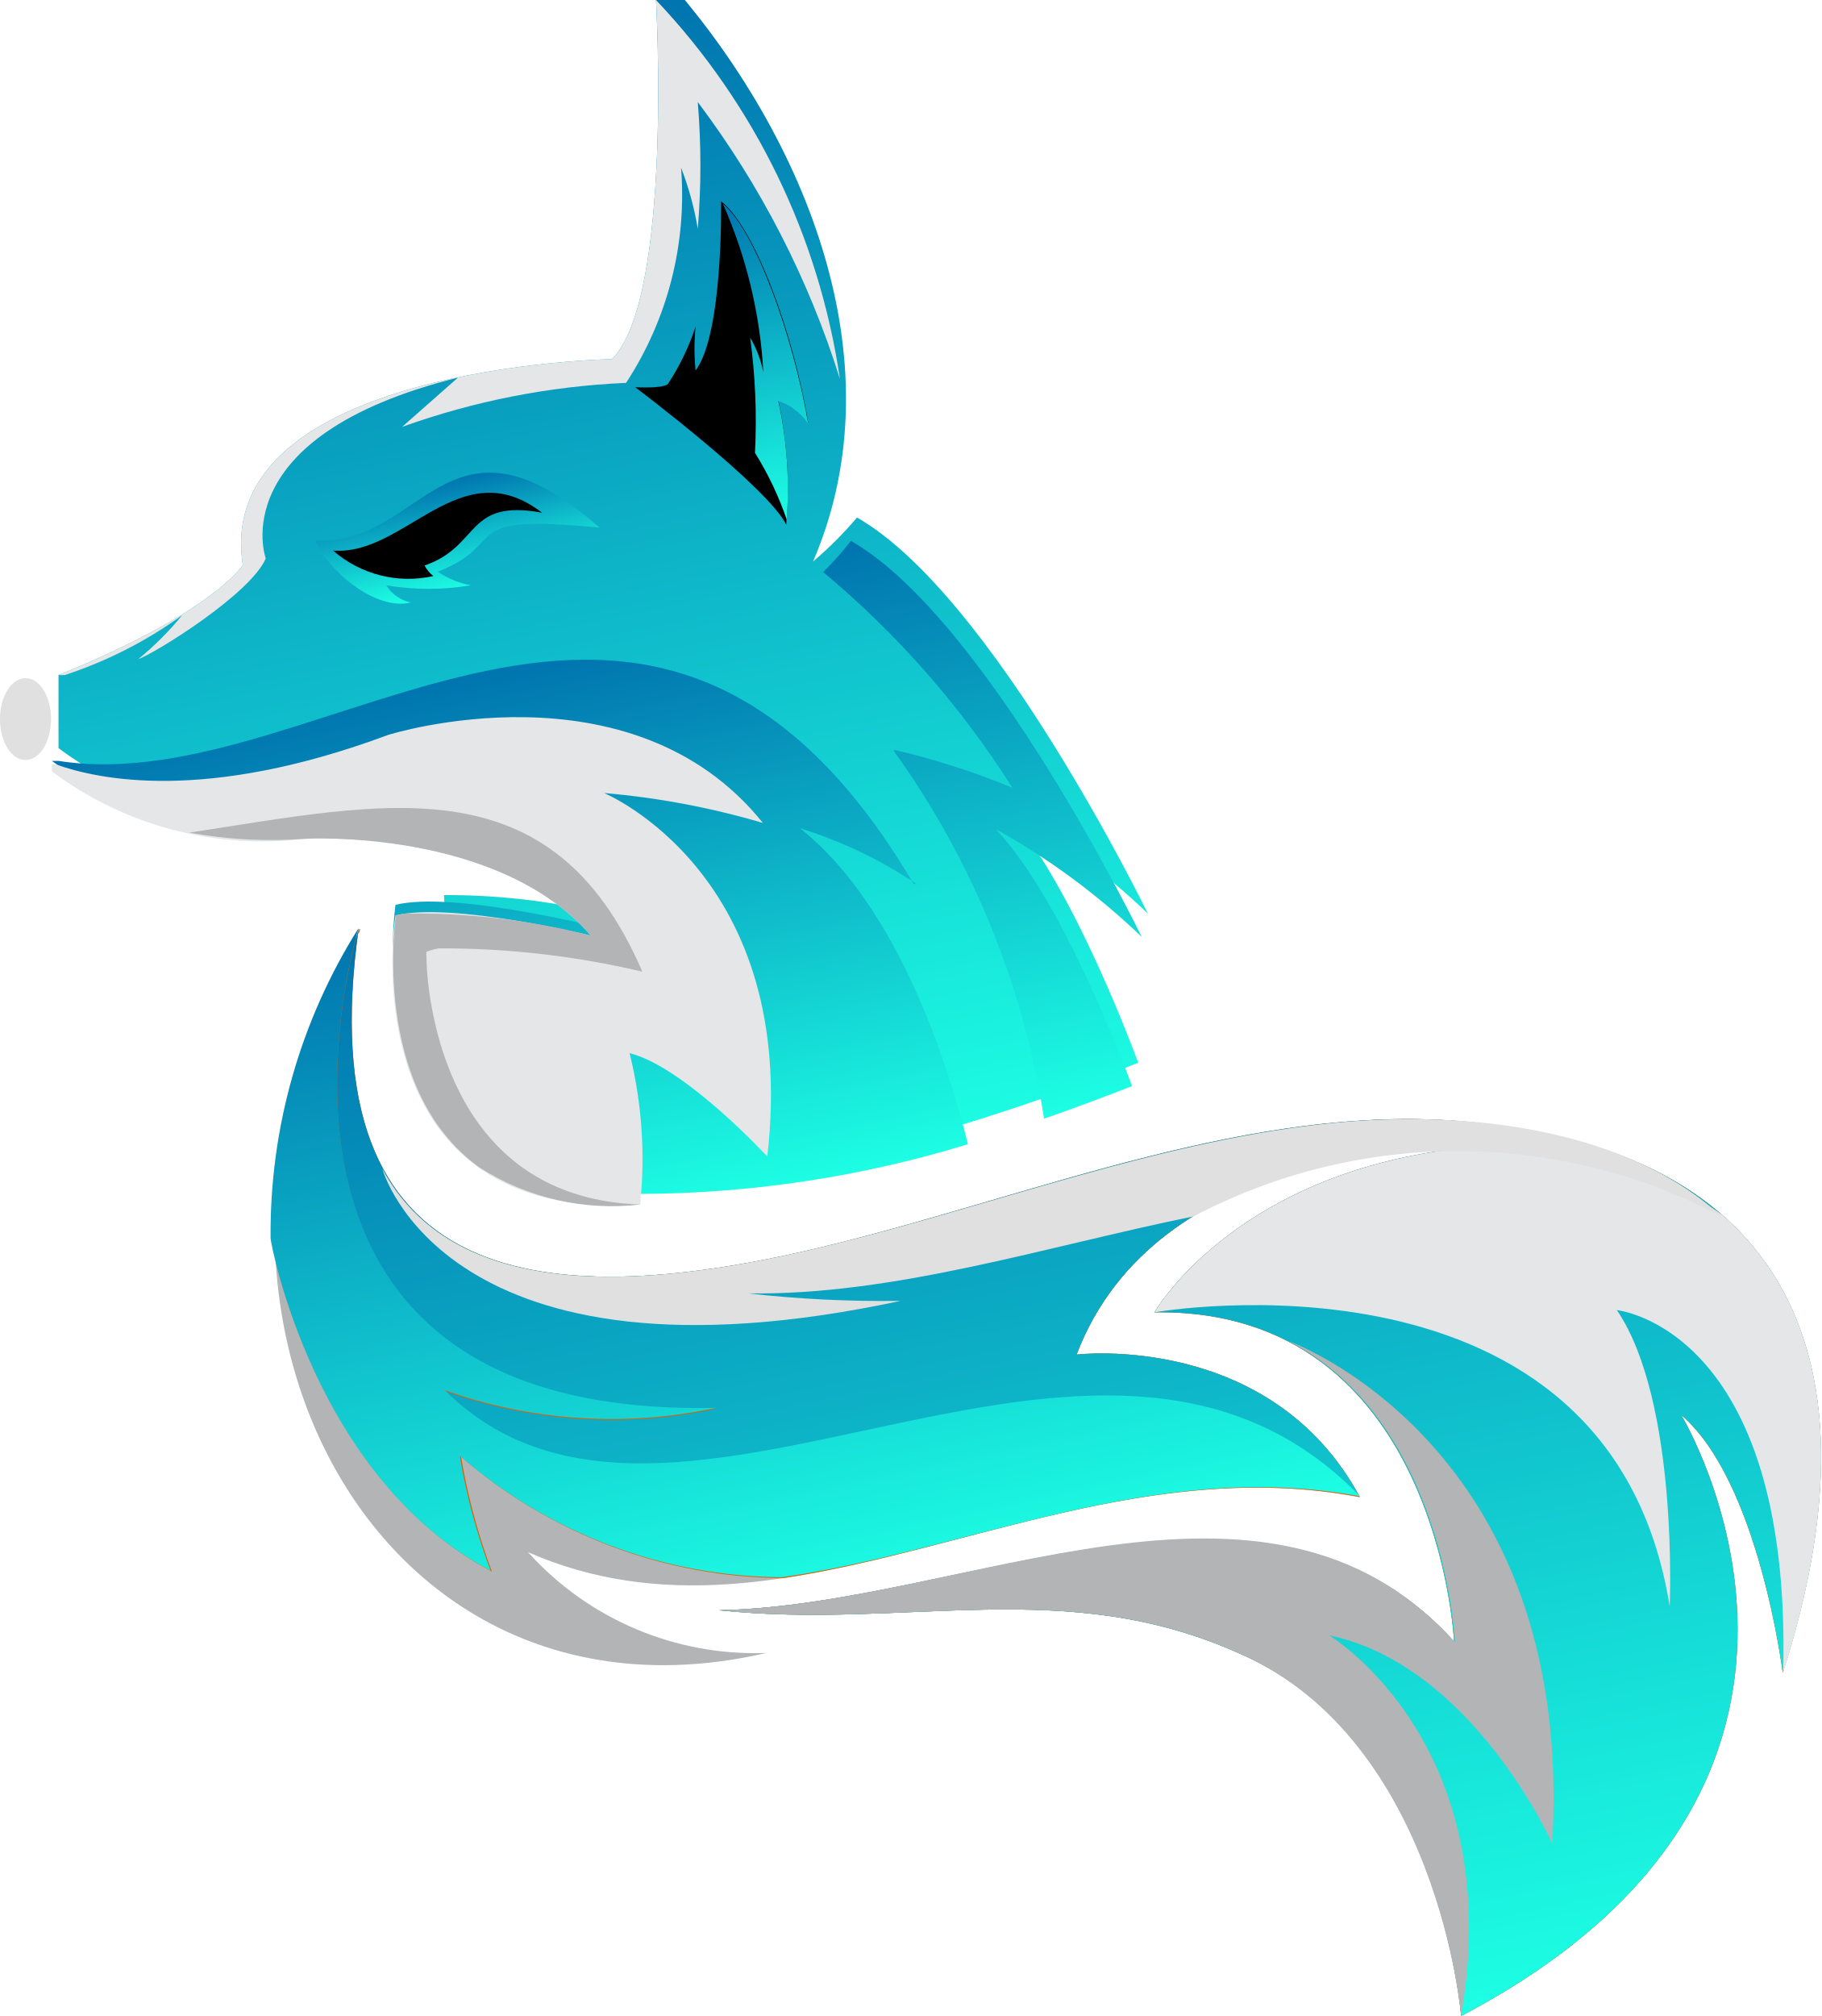
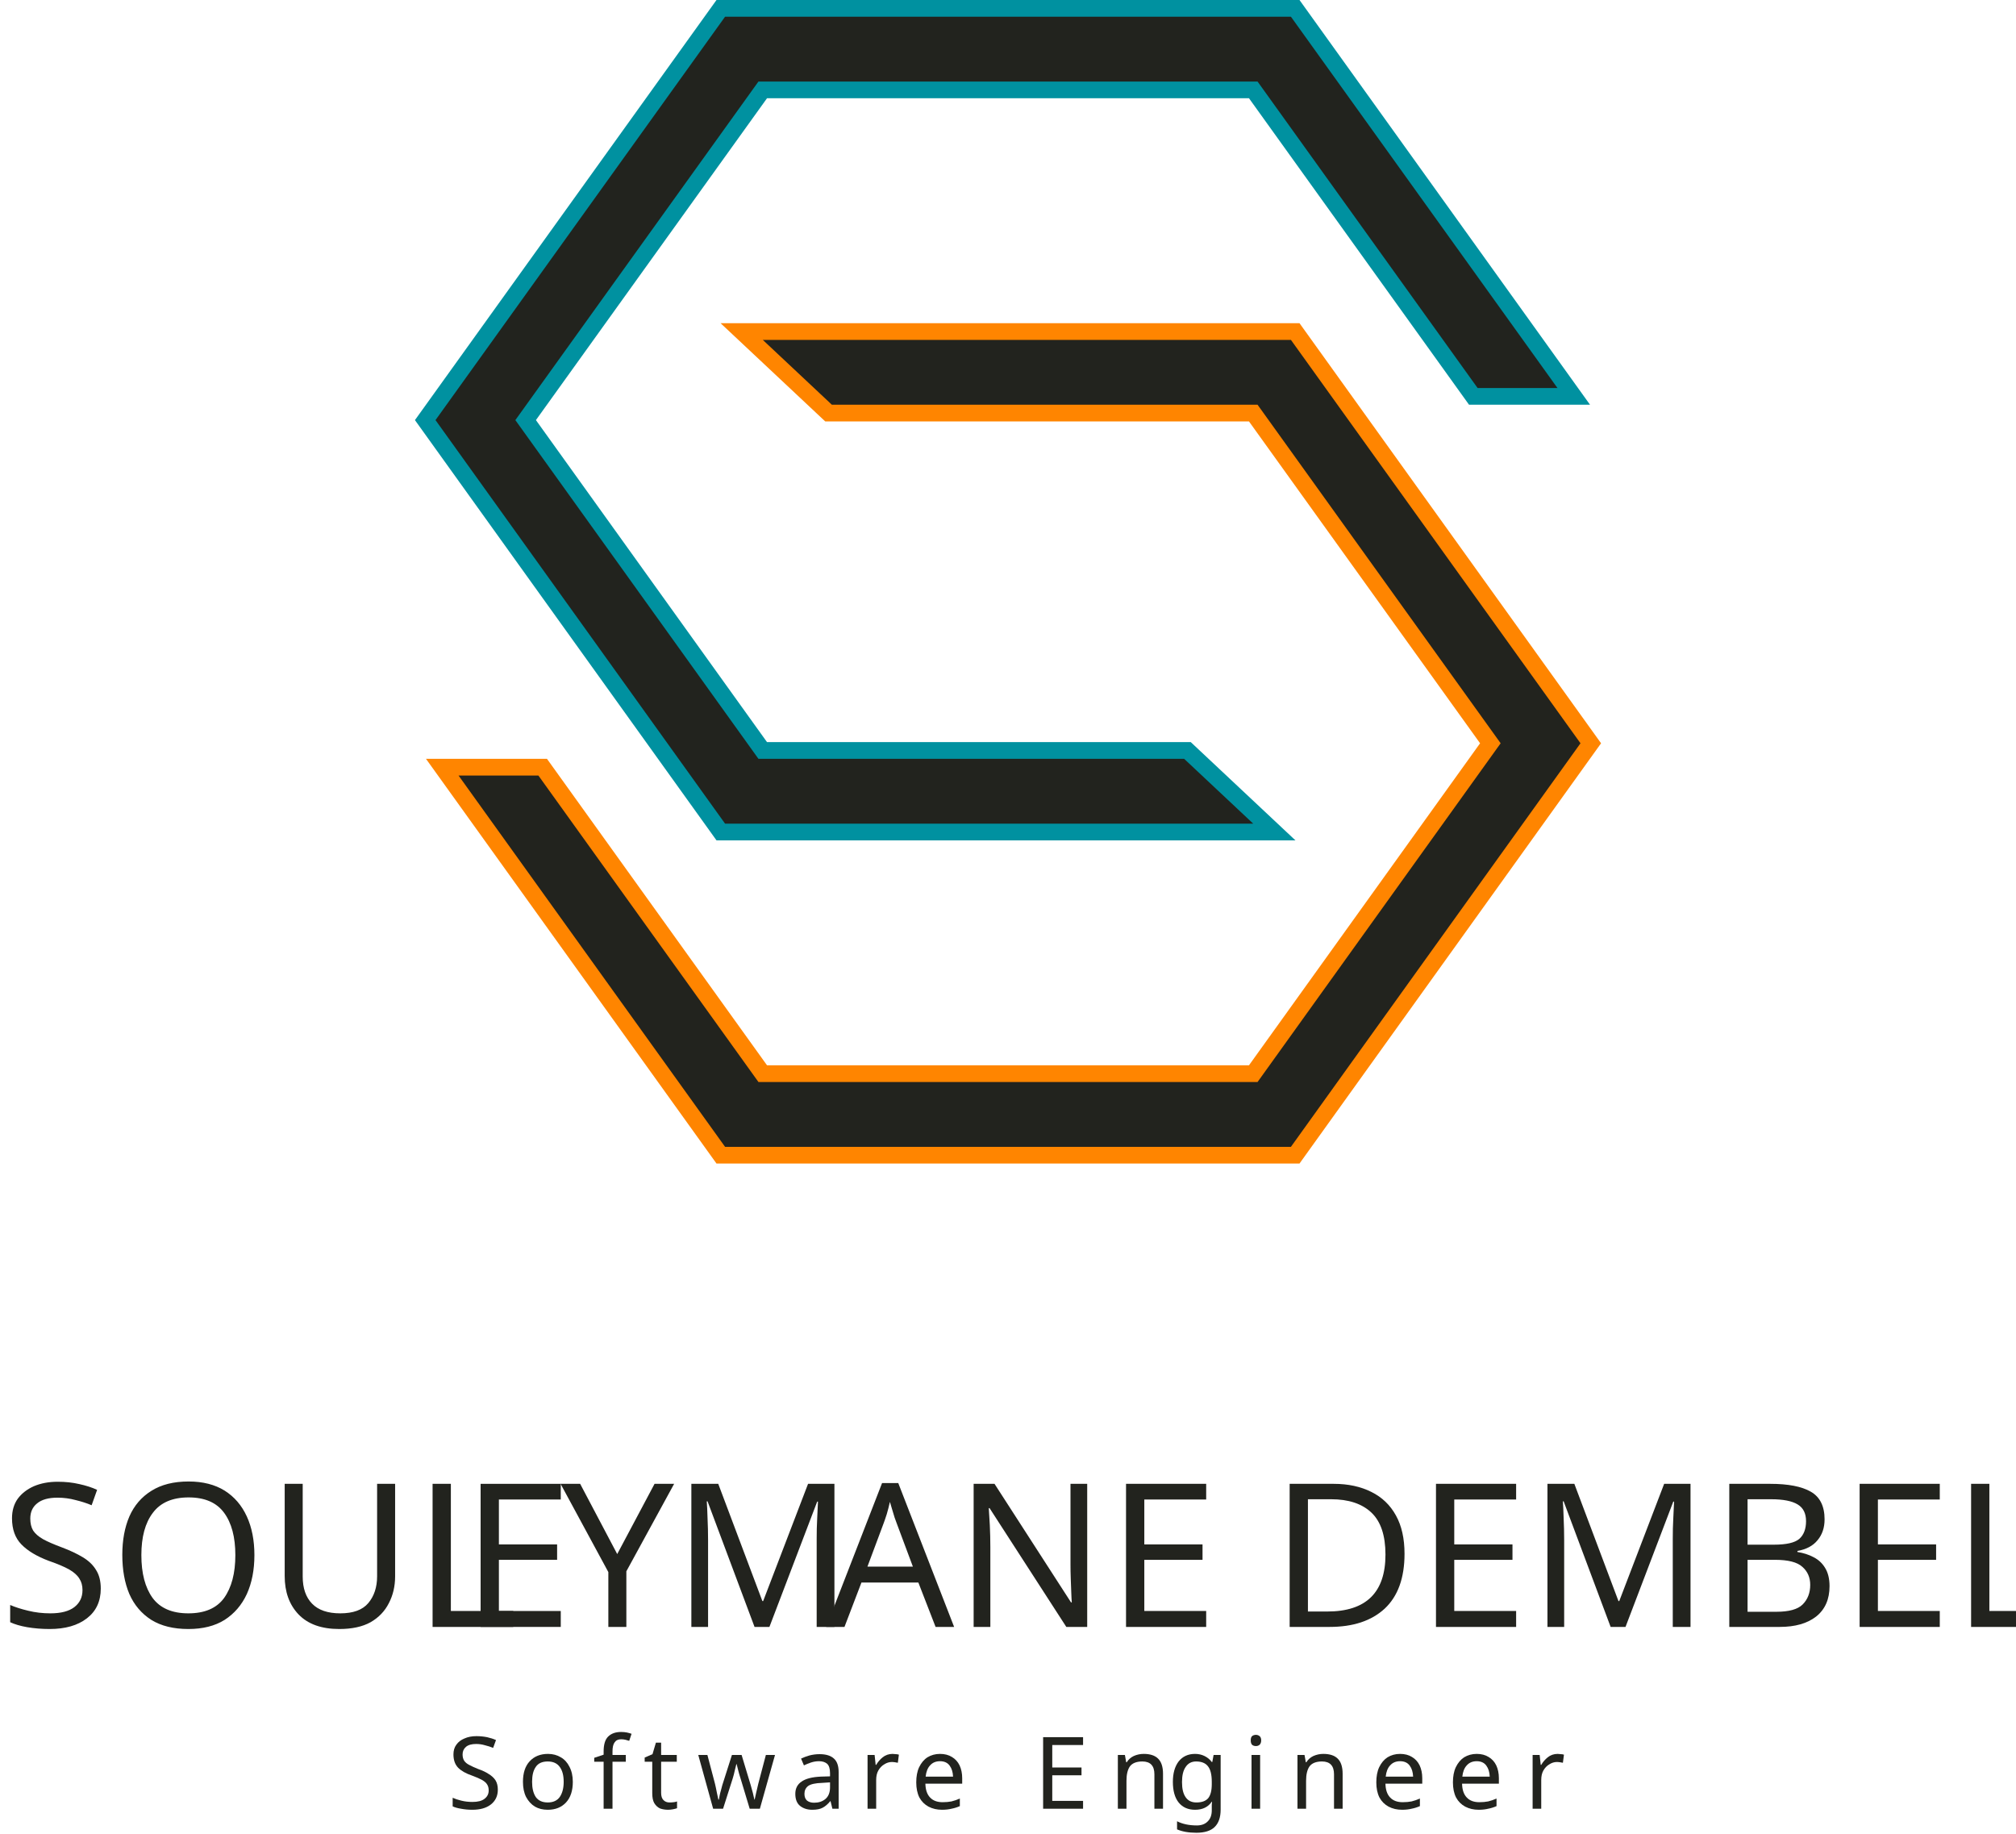
- <svg xmlns="http://www.w3.org/2000/svg" xmlns:xlink="http://www.w3.org/1999/xlink" viewBox="0 0 41.4 45.81">
-   <style>
-   .cls-1, .cls-10, .cls-11, .cls-12, .cls-2, .cls-3, .cls-4, .cls-5, .cls-6, .cls-7, .cls-8, .cls-9 {
-         fill-rule: evenodd;
+ <svg xmlns="http://www.w3.org/2000/svg" viewBox="0 0 120.66 109.74">
+   <defs>
+     <style>
+       .cls-1 {
+         font-size: 12px;
+         font-family: Oswald-Medium, Oswald Medium;
+         font-weight: 500;
      }

-       .cls-1 {
-         fill: url(#linear-gradient);
+       .cls-1, .cls-12, .cls-13, .cls-4 {
+         fill: #22231e;
      }

      .cls-2 {
-         fill: #e4e6e7;
+         letter-spacing: 0em;
      }

      .cls-3 {
-         fill: url(#linear-gradient-2);
+         letter-spacing: -0.01em;
+       }
+ 
+       .cls-4 {
+         font-size: 6px;
+         font-family: Oswald-Light, Oswald Light;
+         font-weight: 300;
+         letter-spacing: 0.21em;
      }

      .cls-5 {
-         fill: url(#linear-gradient-3);
+         letter-spacing: 0.2em;
      }

      .cls-6 {
-         fill: url(#linear-gradient-4);
+         letter-spacing: 0.21em;
      }

      .cls-7 {
-         fill: url(#linear-gradient-5);
+         letter-spacing: 0.21em;
      }

      .cls-8 {
-         fill: #b2b4b5;
+         letter-spacing: 0.2em;
      }

      .cls-9 {
-         fill: #e06004;
+         letter-spacing: 0.2em;
      }

      .cls-10 {
-         fill: url(#linear-gradient-6);
+         letter-spacing: 0.19em;
      }

      .cls-11 {
-         fill: #e0e0e0;
+         letter-spacing: 0.19em;
      }

      .cls-12 {
-         fill: url(#linear-gradient-7);
+         stroke: #0091a0;
      }
- </style>
-   <defs>
-     <linearGradient id="linear-gradient" x1="9.74" y1="1.08" x2="15.27" y2="27.59" gradientUnits="userSpaceOnUse">
-       <stop offset="0" stop-color="#0074af" />
-       <stop offset="1" stop-color="#1dffe4" />
-     </linearGradient>
-     <linearGradient id="linear-gradient-2" x1="10.14" y1="10.9" x2="10.66" y2="13.39" xlink:href="#linear-gradient" />
-     <linearGradient id="linear-gradient-3" x1="16.64" y1="4.57" x2="18.15" y2="11.78" xlink:href="#linear-gradient" />
-     <linearGradient id="linear-gradient-4" x1="10.26" y1="15.4" x2="12.91" y2="28.09" xlink:href="#linear-gradient" />
-     <linearGradient id="linear-gradient-5" x1="21.23" y1="11.93" x2="24.03" y2="25.36" xlink:href="#linear-gradient" />
-     <linearGradient id="linear-gradient-6" x1="22.28" y1="18.15" x2="28.27" y2="46.84" xlink:href="#linear-gradient" />
-     <linearGradient id="linear-gradient-7" x1="16.12" y1="19.44" x2="19.65" y2="36.37" xlink:href="#linear-gradient" />
+ 
+       .cls-12, .cls-13 {
+         stroke-miterlimit: 10;
+       }
+ 
+       .cls-13 {
+         stroke: #ff8500;
+       }
+     </style>
  </defs>
  <g id="Layer_2" data-name="Layer 2">
-     <g id="logo">
+     <g id="OBJECTS">
      <g>
-         <path class="cls-1" d="M14.91,0s.39,6.77-1,8.16c0,0-9.1.16-8.39,4.68,0,0-.66,1.07-4.19,2.5v0h0v0h0v0h0v0h0v0h0v0h0v0h0v0h0v0h0v0h0v0h0v0h0v0h0v0h0v0h0v0h0v0h0v0h0v0h0v0h0v0h0v0h0v0h0v.08h0v0h0v0h0v0h0v0h0v0h0v0h0v0h0v0h0v0h0v0h0v0h0v0h0v0h0v0h0V17h0v0h0v0h0v0h0v0h0v0h0v0h0v0h0v0h0v0h0v0h0v0h0v0h0v0h0v0h0v0h0v0h0a8,8,0,0,0,5.76,1.53s4.36-.25,6.49,2.2a15,15,0,0,0-3.49-.39s.17,1.9-.45,2.65c.35,7.17,13.2,2.36,16.23,1.16,0,0-1.52-4.2-3.1-5.84a16,16,0,0,1,3.32,2.45s-3.51-7.23-6.61-9a8.79,8.79,0,0,1-1,1c2-4.64-.3-9.89-3.44-13.37" />
-         <path class="cls-2" d="M14.91,0s.39,6.77-1,8.16c0,0-9.1.16-8.39,4.68,0,0-.66,1.07-4.19,2.5h0v0h.14a9.7,9.7,0,0,0,2.67-1.36,6.91,6.91,0,0,1-1,1c.41-.15,2.56-1.49,2.9-2.29,0,0-1-2.77,4.37-4.11L9.14,9.7a17.29,17.29,0,0,1,5.09-1,7.8,7.8,0,0,0,1.25-4.89,7,7,0,0,1,.38,1.39,17.48,17.48,0,0,0,0-2.88,20.74,20.74,0,0,1,3.23,6.29A15.85,15.85,0,0,0,14.91,0" />
-         <path class="cls-3" d="M7.17,12.28c2.46.13,3-3.32,6.46-.29-3.33-.33-2,.34-3.68,1a2,2,0,0,0,.75.31,5.79,5.79,0,0,1-1.92,0,.86.86,0,0,0,.56.39c-.81.2-1.88-.73-2.17-1.39" />
-         <path class="cls-4" d="M16.39,4.58s.05,3-.58,3.84a5,5,0,0,1,0-1,5.37,5.37,0,0,1-.62,1.29s0,.12-.75.09c0,0,3,2.26,3.43,3.12a9.47,9.47,0,0,0-.18-2.83,1.31,1.31,0,0,1,.68.52c-.34-2.07-1.24-4.5-2-5.05" />
-         <path class="cls-5" d="M17.88,11.83a9.3,9.3,0,0,0-.19-2.72,1.31,1.31,0,0,1,.68.52c-.34-2-1.21-4.41-1.94-5v0a10.9,10.9,0,0,1,.92,3.83,2.52,2.52,0,0,0-.3-.79,14.05,14.05,0,0,1,.11,2.62,7.39,7.39,0,0,1,.73,1.54" />
-         <path class="cls-4" d="M7.57,12.51c1.64.13,2.89-2.29,4.75-.86-1.75-.32-1.39.76-2.67,1.2a.72.72,0,0,0,.2.24,2.6,2.6,0,0,1-2.28-.58" />
-         <path class="cls-6" d="M20.77,20.09c-6-10.15-13.39-1.85-19.44-2.8H1.18a8,8,0,0,0,5.76,1.53s4.36-.25,6.49,2.2h0c-.1,0-3.15-.77-4.44-.46,0,0-1.06,7,5.56,6.57A25.77,25.77,0,0,0,22,26c-.42-1.71-1.57-5.41-3.82-7.18a10.14,10.14,0,0,1,2.64,1.26" />
-         <path class="cls-2" d="M1.18,17.53a8,8,0,0,0,5.76,1.53s4.36-.25,6.49,2.2c0,0-3.16-.77-4.44-.46-.1.56-.81,7,5.56,6.57a10,10,0,0,0-.24-3.44c1.26.32,3.13,2.35,3.13,2.35.74-6.42-3.71-8.26-3.71-8.26a18.27,18.27,0,0,1,3.61.68c-3-3.74-8.52-2-8.52-2-4.19,1.56-6.62,1-7.55.67H1.18Z" />
-         <path class="cls-7" d="M20.32,17.07a19.34,19.34,0,0,1,3.41,8.35c.84-.29,1.53-.56,2-.74,0,0-1.52-4.2-3.1-5.84a16,16,0,0,1,3.32,2.45s-3.51-7.23-6.61-9a7.14,7.14,0,0,1-.63.71,21,21,0,0,1,4.3,4.9,17.31,17.31,0,0,0-2.68-.86" />
-         <path class="cls-8" d="M8.15,21.11C7,29.35,12.36,29.92,19,28.26c4.59-1.14,9.49-3.18,14.24-2.78,7.4.63,9.57,5.41,7.28,12.53,0,0-.54-4.35-2.31-5.86,0,0,5.09,8.37-5,13.66,0,0-.49-6.25-5-8.22-4-1.82-7.61-.55-11.87-1,5.59-.11,12.44-4,16.71.71,0,0-.36-7.58-6.81-7.48,0,0,1.71-3,6.58-3.68,0,0-6.52-.16-8.35,4.64,0,0,4.41-.53,6.44,3.24C24,32.71,18,37.9,12,35.27a6.94,6.94,0,0,0,5.42,2.29c-9.15,2.12-14.2-8.31-9.22-16.45" />
-         <path class="cls-9" d="M8.15,21.11C7,29.35,12.36,29.92,19,28.26c4.59-1.14,9.49-3.18,14.24-2.78,7.4.63,9.57,5.41,7.28,12.53,0,0-.54-4.35-2.31-5.86,0,0,5.09,8.37-5,13.66,0,0-.49-6.25-5-8.22-4-1.82-7.61-.55-11.87-1,5.59-.11,12.44-4,16.71.71,0,0-.36-7.58-6.81-7.48,0,0,1.71-3,6.58-3.68,0,0-6.52-.16-8.35,4.64,0,0,4.41-.53,6.44,3.24-4.67-.89-8.95,1.22-13.11,1.84a11.27,11.27,0,0,1-7.32-2.76,14,14,0,0,0,.7,2.61c-4-2.1-5-7.44-5-7.55a13,13,0,0,1,2-7" />
-         <path class="cls-10" d="M8.15,21.11C7,29.35,12.36,29.92,19,28.26c4.59-1.14,9.49-3.18,14.24-2.78,7.4.63,9.57,5.41,7.28,12.53,0,0-.54-4.35-2.31-5.86,0,0,5.09,8.37-5,13.66,0,0-.49-6.25-5-8.22-4-1.82-7.61-.55-11.87-1,5.59-.11,12.44-4,16.71.71,0,0-.36-7.58-6.81-7.48,0,0,1.71-3,6.58-3.68,0,0-6.52-.16-8.35,4.64,0,0,4.41-.53,6.44,3.24-6-6.19-15.66,2.7-20.8-2.41a11.3,11.3,0,0,0,6.17.4c-11.61.26-8.13-10.9-8.13-10.9" />
-         <path class="cls-2" d="M39.16,27.62C41.62,29.78,42,33.4,40.53,38c.2-7.83-3.78-8.23-3.78-8.23,1.41,2.08,1.2,6.73,1.2,6.73C36.59,28,26.24,29.82,26.24,29.82s1.71-3,6.58-3.68c0,0,4-.25,6.34,1.48" />
-         <path class="cls-8" d="M33.05,37.3c-4.27-4.75-11.12-.82-16.71-.71,4.26.45,7.91-.82,11.87,1,4.48,2,5,8.22,5,8.22,1.07-6.21-3-8.65-3-8.65,3.26.68,5.07,4.73,5.07,4.73.54-9.1-6-11.42-6-11.42,3.56,1.82,3.79,6.83,3.79,6.83" />
-         <path class="cls-11" d="M17,29.39c3.34.05,6.82-1.08,10.13-1.75a12.88,12.88,0,0,1,12,0C36.82,25.53,33,25.2,30,25.55c-3.7.42-7.43,1.83-11,2.71-4.68,1.17-8.73,1.23-10.31-1.7v0s1.42,5.22,11.78,3A27.45,27.45,0,0,1,17,29.39" />
-         <path class="cls-11" d="M.58,15.41c.32,0,.58.41.58.93s-.26.93-.58.93S0,16.86,0,16.34s.26-.93.58-.93" />
-         <path class="cls-12" d="M30.91,34c-6-6.19-15.66,2.7-20.8-2.41a11.3,11.3,0,0,0,6.17.4c-11.61.26-8.13-10.9-8.13-10.9a13,13,0,0,0-2,7.05c0,.11,1,5.45,5,7.55a14,14,0,0,1-.7-2.61,11.27,11.27,0,0,0,7.32,2.76C22,35.24,26.24,33.13,30.91,34" />
-         <path class="cls-8" d="M6.94,19.06s4.36-.25,6.49,2.2a16.09,16.09,0,0,0-4.25-.5L9,20.8s-.6,3.94,1.9,5.73a5.58,5.58,0,0,0,3.66.84c-3.44-.11-4.45-2.84-4.75-4.5a7,7,0,0,1-.12-1.24,1.36,1.36,0,0,1,.28-.08,19.76,19.76,0,0,1,4.63.53C12.54,17.3,8.78,18.24,4.3,18.92a10.42,10.42,0,0,0,2.64.14m7.61,8.31Z" />
+         <g>
+           <text class="cls-1" transform="translate(0 97.36)">SOUL<tspan class="cls-2" x="27.61" y="0">E</tspan>
+             <tspan class="cls-3" x="33.55" y="0">YM</tspan>
+             <tspan x="49.45" y="0">ANE DEMBELE</tspan>
+           </text>
+           <text class="cls-4" transform="translate(26.78 108.24)">S<tspan class="cls-5" x="4.19" y="0">o</tspan>
+             <tspan class="cls-6" x="8.69" y="0">f</tspan>
+             <tspan class="cls-7" x="11.71" y="0">t</tspan>
+             <tspan class="cls-8" x="14.95" y="0">w</tspan>
+             <tspan class="cls-9" x="20.54" y="0">a</tspan>
+             <tspan class="cls-10" x="24.63" y="0">r</tspan>
+             <tspan class="cls-9" x="27.73" y="0">e En</tspan>
+             <tspan class="cls-11" x="43.09" y="0">g</tspan>
+             <tspan class="cls-5" x="47.61" y="0">ineer</tspan>
+           </text>
+         </g>
+         <g>
+           <polygon class="cls-12" points="45.65 44.91 31.46 25.14 45.65 5.38 75.01 5.38 88.18 23.72 94.19 23.72 77.52 0.5 43.14 0.5 25.45 25.14 43.14 49.79 76.27 49.79 71.07 44.91 45.65 44.91" />
+           <polygon class="cls-13" points="77.52 19.84 44.39 19.84 49.59 24.72 75.01 24.72 89.2 44.48 75.01 64.25 45.65 64.25 32.48 45.91 26.47 45.91 43.14 69.13 77.52 69.13 95.21 44.48 77.52 19.84" />
+         </g>
      </g>
    </g>
  </g>
</svg>
